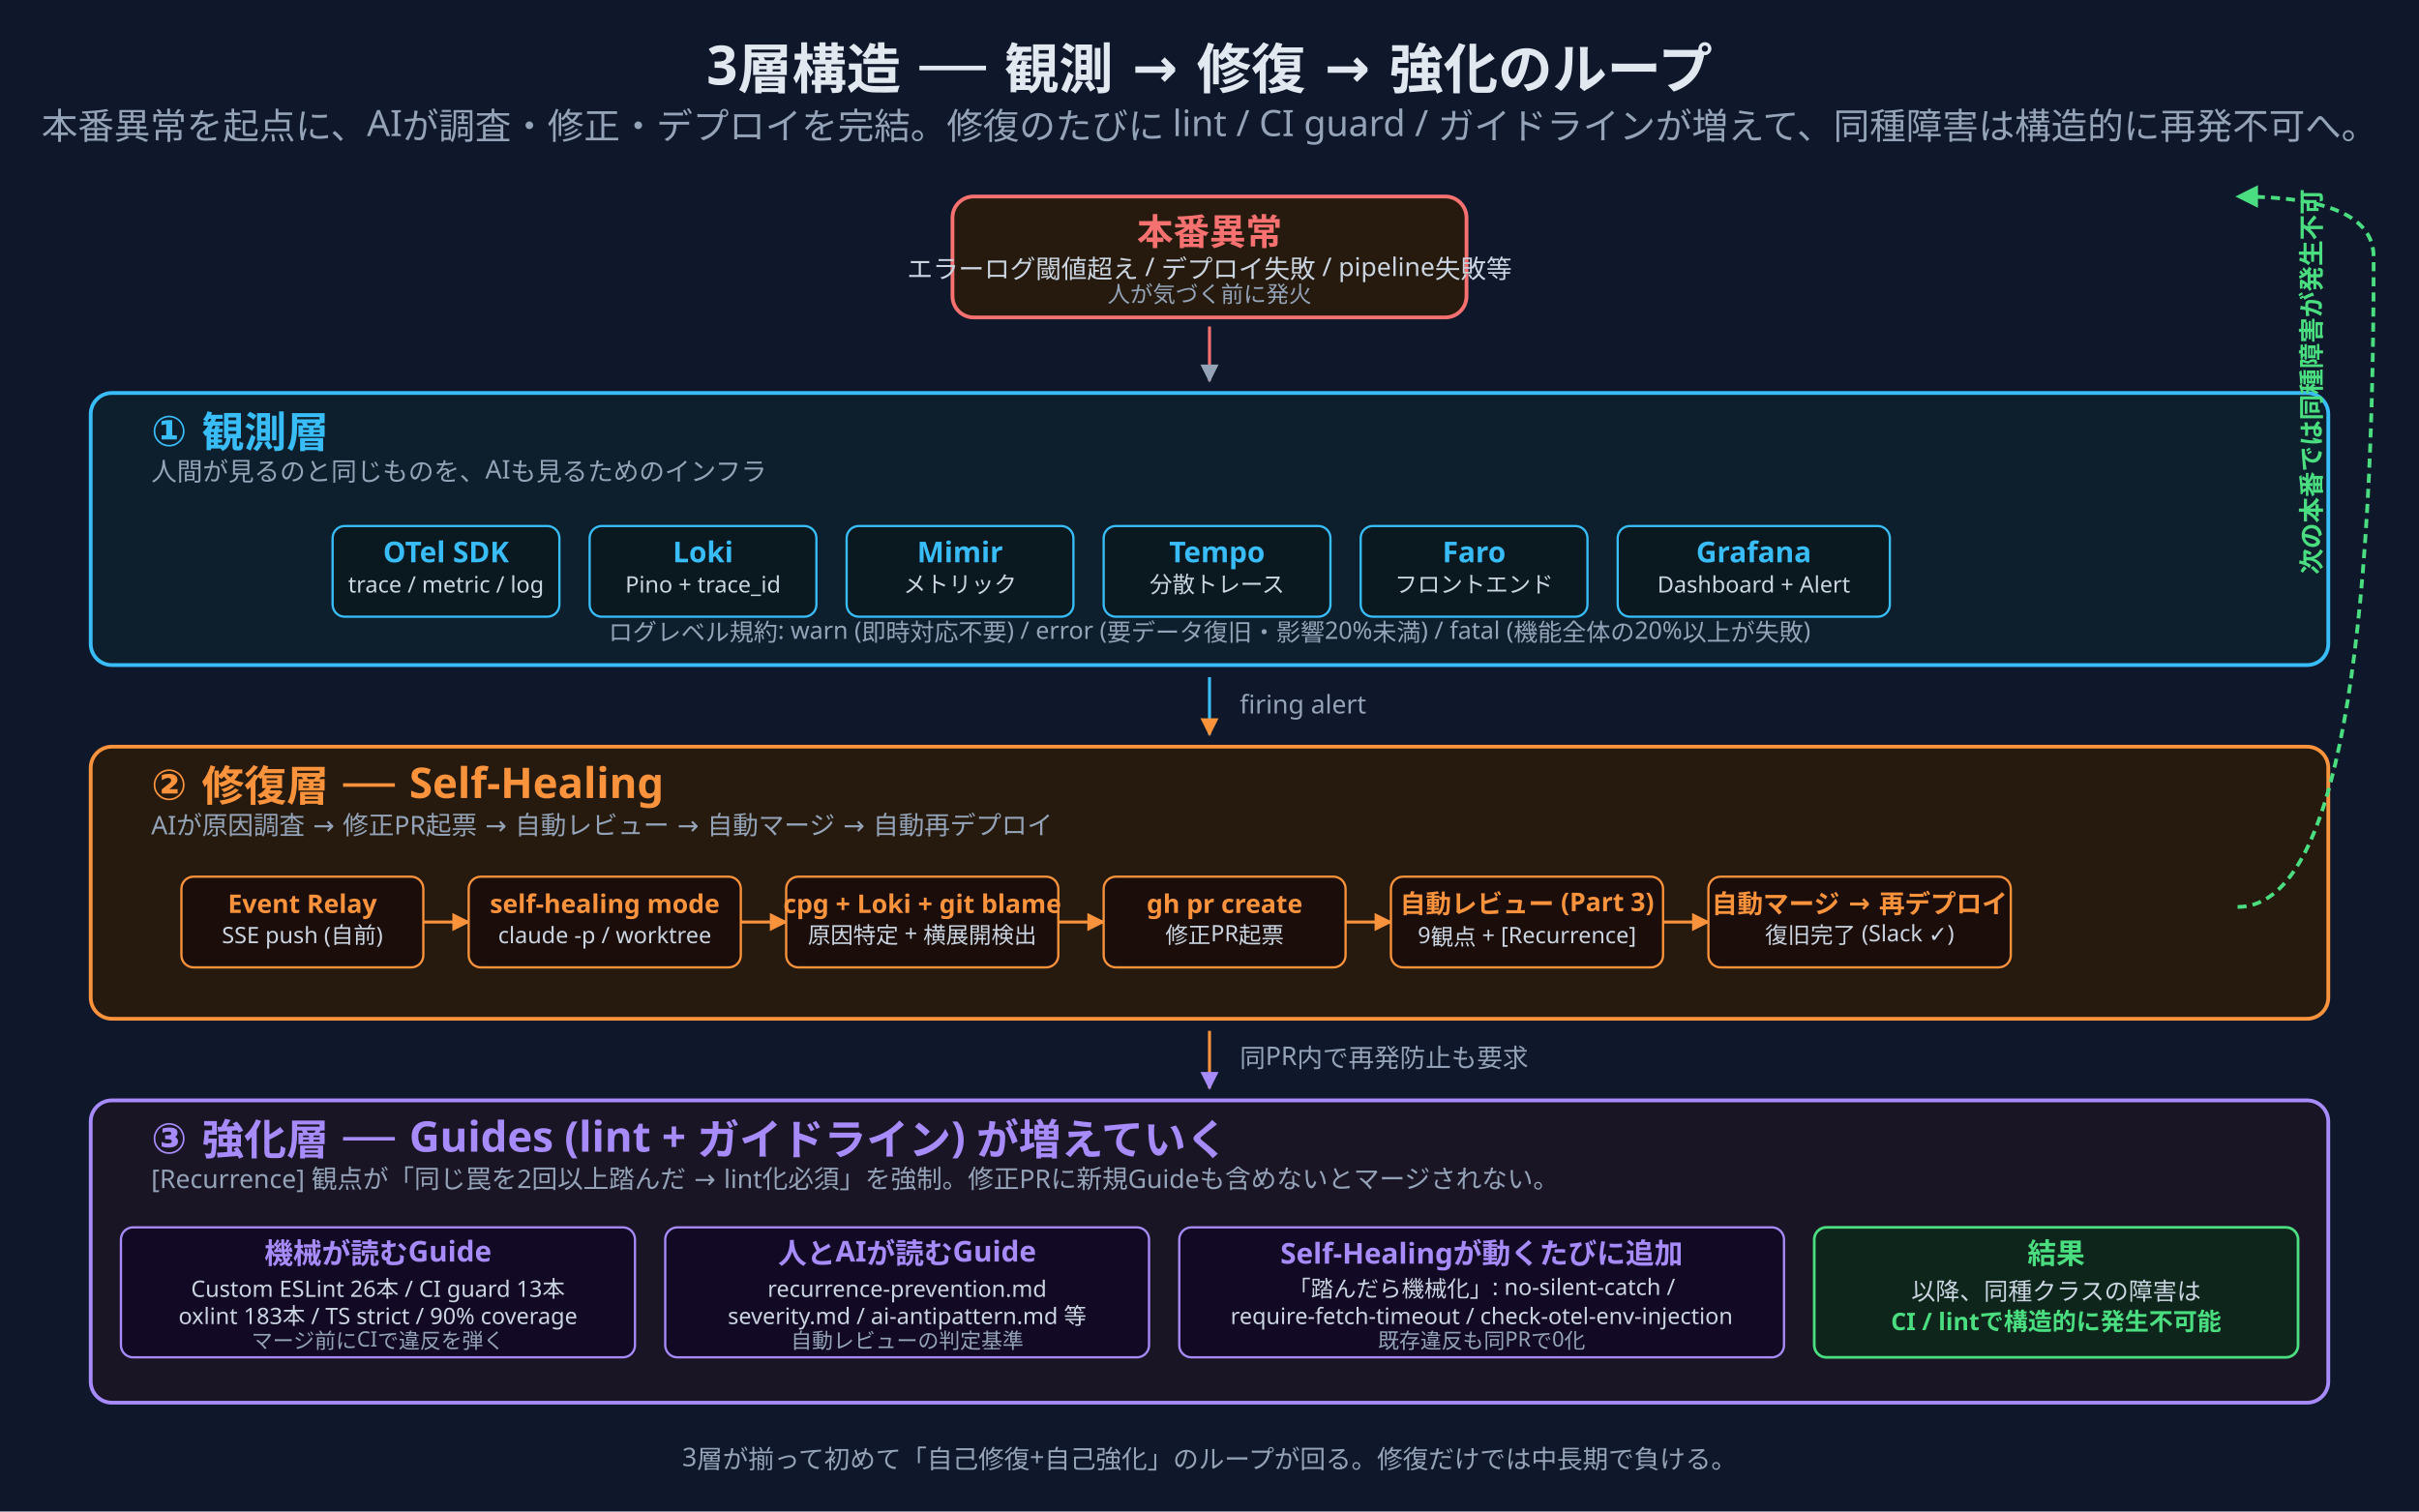
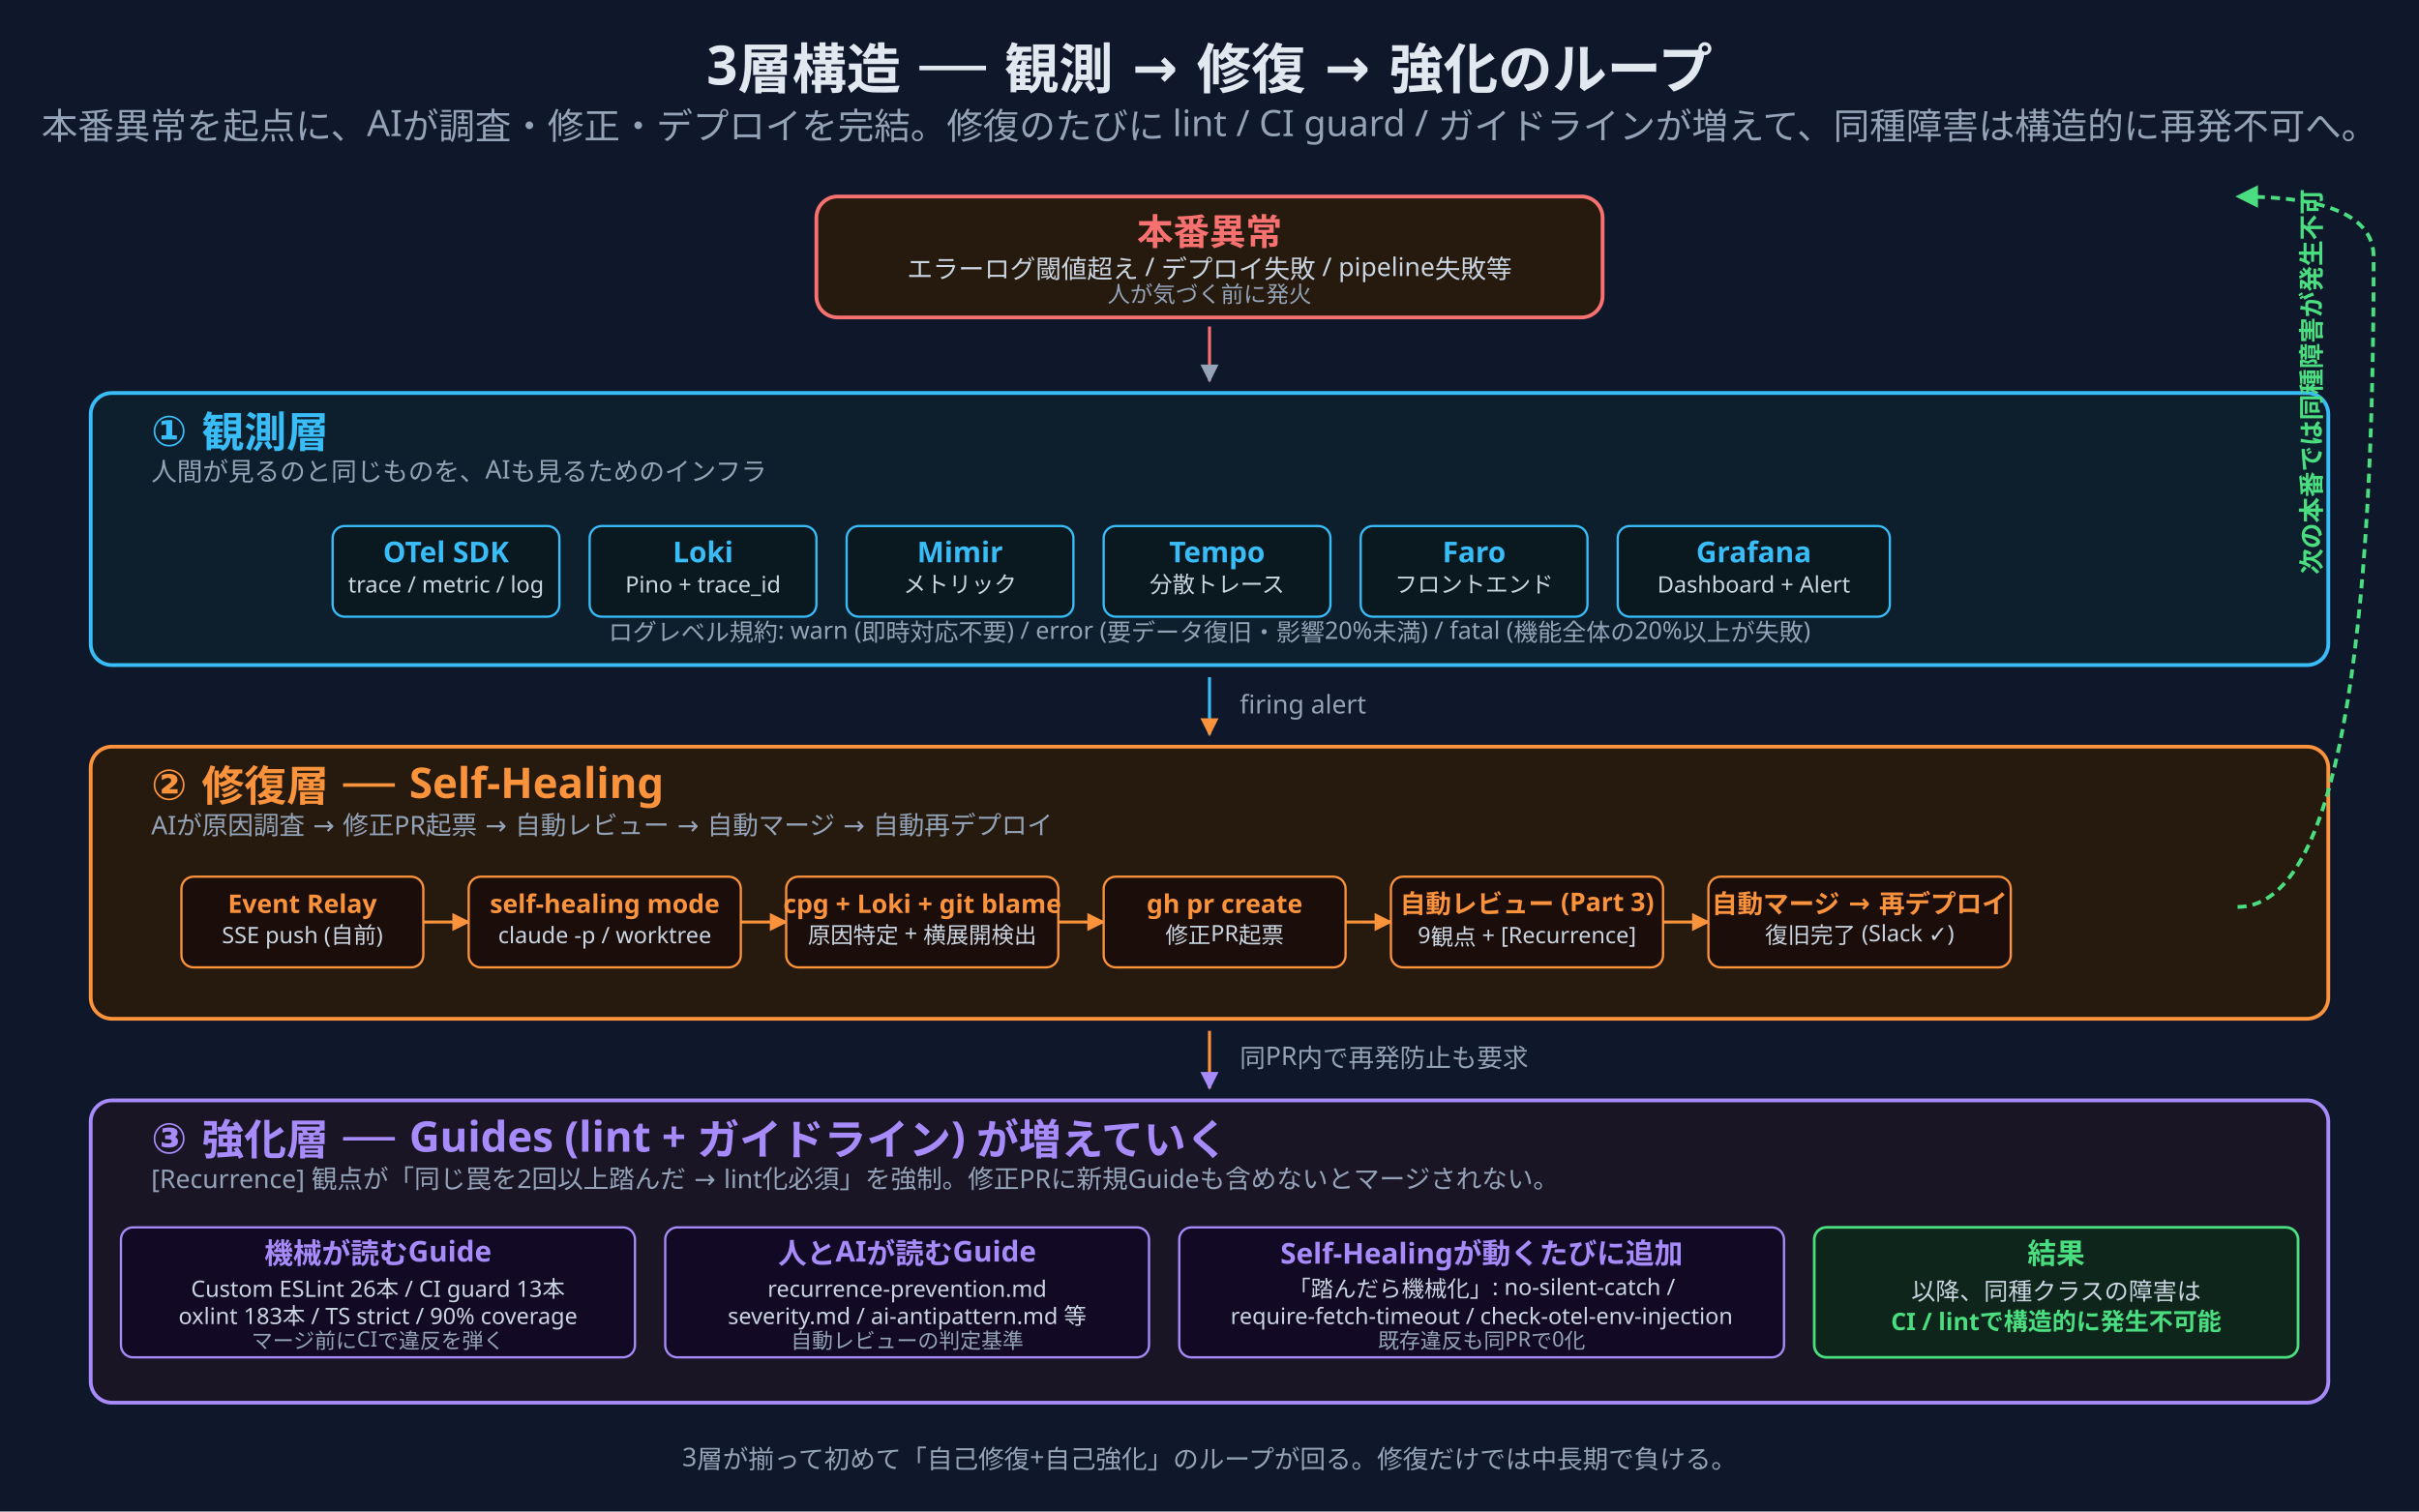
<svg xmlns="http://www.w3.org/2000/svg" width="1600" height="1000" viewBox="0 0 1600 1000">
  <rect width="1600" height="1000" fill="#0f172a" />
  <defs>
    <marker id="a-94a3b8" viewBox="0 0 10 10" refX="9" refY="5" markerWidth="6" markerHeight="6" orient="auto-start-reverse">
      <path d="M 0 0 L 10 5 L 0 10 z" fill="#94a3b8" />
    </marker>
    <marker id="a-4ade80" viewBox="0 0 10 10" refX="9" refY="5" markerWidth="6" markerHeight="6" orient="auto-start-reverse">
      <path d="M 0 0 L 10 5 L 0 10 z" fill="#4ade80" />
    </marker>
    <marker id="a-38bdf8" viewBox="0 0 10 10" refX="9" refY="5" markerWidth="6" markerHeight="6" orient="auto-start-reverse">
      <path d="M 0 0 L 10 5 L 0 10 z" fill="#38bdf8" />
    </marker>
    <marker id="a-fb923c" viewBox="0 0 10 10" refX="9" refY="5" markerWidth="6" markerHeight="6" orient="auto-start-reverse">
      <path d="M 0 0 L 10 5 L 0 10 z" fill="#fb923c" />
    </marker>
    <marker id="a-a78bfa" viewBox="0 0 10 10" refX="9" refY="5" markerWidth="6" markerHeight="6" orient="auto-start-reverse">
      <path d="M 0 0 L 10 5 L 0 10 z" fill="#a78bfa" />
    </marker>
  </defs>
  <text x="800" y="56" font-size="36" fill="#e2e8f0" text-anchor="middle" font-weight="bold" font-family="Noto Sans JP, sans-serif">3層構造 ── 観測 → 修復 → 強化のループ</text>
  <text x="800" y="92" font-size="24" fill="#94a3b8" text-anchor="middle" font-family="Noto Sans JP, sans-serif">本番異常を起点に、AIが調査・修正・デプロイを完結。修復のたびに lint / CI guard / ガイドラインが増えて、同種障害は構造的に再発不可へ。</text>
  <g font-family="Noto Sans JP, sans-serif">
-     <rect x="630" y="130" width="340" height="80" rx="14" fill="#251a0d" stroke="#f87171" stroke-width="2.5" />
+     <rect x="540" y="130" width="520" height="80" rx="14" fill="#251a0d" stroke="#f87171" stroke-width="2.5" />
    <text x="800" y="162" font-size="24" fill="#f87171" text-anchor="middle" font-weight="bold">本番異常</text>
    <text x="800" y="184" font-size="17" fill="#cbd5e1" text-anchor="middle">エラーログ閾値超え / デプロイ失敗 / pipeline失敗等</text>
    <text x="800" y="200" font-size="15" fill="#94a3b8" text-anchor="middle">人が気づく前に発火</text>
  </g>
  <line x1="800" y1="216" x2="800" y2="252" stroke="#f87171" stroke-width="2" marker-end="url(#a-94a3b8)" />
  <g font-family="Noto Sans JP, sans-serif">
    <rect x="60" y="260" width="1480" height="180" rx="14" fill="#0d1f2d" stroke="#38bdf8" stroke-width="2.5" />
    <text x="100" y="295" font-size="28" fill="#38bdf8" font-weight="bold">① 観測層</text>
    <text x="100" y="318" font-size="17" fill="#94a3b8">人間が見るのと同じものを、AIも見るためのインフラ</text>
    <g transform="translate(0, 348)">
      <rect x="220" y="0" width="150" height="60" rx="8" fill="#0a1820" stroke="#38bdf8" stroke-width="1.5" />
      <text x="295" y="24" font-size="19" fill="#38bdf8" text-anchor="middle" font-weight="bold">OTel SDK</text>
      <text x="295" y="44" font-size="15" fill="#cbd5e1" text-anchor="middle">trace / metric / log</text>
      <rect x="390" y="0" width="150" height="60" rx="8" fill="#0a1820" stroke="#38bdf8" stroke-width="1.5" />
      <text x="465" y="24" font-size="19" fill="#38bdf8" text-anchor="middle" font-weight="bold">Loki</text>
      <text x="465" y="44" font-size="15" fill="#cbd5e1" text-anchor="middle">Pino + trace_id</text>
      <rect x="560" y="0" width="150" height="60" rx="8" fill="#0a1820" stroke="#38bdf8" stroke-width="1.5" />
      <text x="635" y="24" font-size="19" fill="#38bdf8" text-anchor="middle" font-weight="bold">Mimir</text>
      <text x="635" y="44" font-size="15" fill="#cbd5e1" text-anchor="middle">メトリック</text>
      <rect x="730" y="0" width="150" height="60" rx="8" fill="#0a1820" stroke="#38bdf8" stroke-width="1.5" />
      <text x="805" y="24" font-size="19" fill="#38bdf8" text-anchor="middle" font-weight="bold">Tempo</text>
      <text x="805" y="44" font-size="15" fill="#cbd5e1" text-anchor="middle">分散トレース</text>
      <rect x="900" y="0" width="150" height="60" rx="8" fill="#0a1820" stroke="#38bdf8" stroke-width="1.5" />
      <text x="975" y="24" font-size="19" fill="#38bdf8" text-anchor="middle" font-weight="bold">Faro</text>
      <text x="975" y="44" font-size="15" fill="#cbd5e1" text-anchor="middle">フロントエンド</text>
      <rect x="1070" y="0" width="180" height="60" rx="8" fill="#0a1820" stroke="#38bdf8" stroke-width="1.5" />
      <text x="1160" y="24" font-size="19" fill="#38bdf8" text-anchor="middle" font-weight="bold">Grafana</text>
      <text x="1160" y="44" font-size="15" fill="#cbd5e1" text-anchor="middle">Dashboard + Alert</text>
    </g>
    <text x="800" y="424" font-size="16" fill="#94a3b8" text-anchor="middle">ログレベル規約: warn (即時対応不要) / error (要データ復旧・影響20%未満) / fatal (機能全体の20%以上が失敗)</text>
  </g>
  <line x1="800" y1="448" x2="800" y2="486" stroke="#38bdf8" stroke-width="2" marker-end="url(#a-fb923c)" />
  <text x="820" y="472" font-size="17" fill="#94a3b8" font-family="Noto Sans JP, sans-serif">firing alert</text>
  <g font-family="Noto Sans JP, sans-serif">
    <rect x="60" y="494" width="1480" height="180" rx="14" fill="#251a0d" stroke="#fb923c" stroke-width="2.5" />
    <text x="100" y="529" font-size="28" fill="#fb923c" font-weight="bold">② 修復層 ── Self-Healing</text>
    <text x="100" y="552" font-size="17" fill="#94a3b8">AIが原因調査 → 修正PR起票 → 自動レビュー → 自動マージ → 自動再デプロイ</text>
    <g transform="translate(0, 580)">
      <rect x="120" y="0" width="160" height="60" rx="8" fill="#1a0d0a" stroke="#fb923c" stroke-width="1.5" />
      <text x="200" y="24" font-size="17" fill="#fb923c" text-anchor="middle" font-weight="bold">Event Relay</text>
      <text x="200" y="44" font-size="15" fill="#cbd5e1" text-anchor="middle">SSE push (自前)</text>
      <line x1="280" y1="30" x2="310" y2="30" stroke="#fb923c" stroke-width="2" marker-end="url(#a-fb923c)" />
      <rect x="310" y="0" width="180" height="60" rx="8" fill="#1a0d0a" stroke="#fb923c" stroke-width="1.5" />
      <text x="400" y="24" font-size="17" fill="#fb923c" text-anchor="middle" font-weight="bold">self-healing mode</text>
      <text x="400" y="44" font-size="15" fill="#cbd5e1" text-anchor="middle">claude -p / worktree</text>
      <line x1="490" y1="30" x2="520" y2="30" stroke="#fb923c" stroke-width="2" marker-end="url(#a-fb923c)" />
      <rect x="520" y="0" width="180" height="60" rx="8" fill="#1a0d0a" stroke="#fb923c" stroke-width="1.5" />
      <text x="610" y="24" font-size="17" fill="#fb923c" text-anchor="middle" font-weight="bold">cpg + Loki + git blame</text>
      <text x="610" y="44" font-size="15" fill="#cbd5e1" text-anchor="middle">原因特定 + 横展開検出</text>
      <line x1="700" y1="30" x2="730" y2="30" stroke="#fb923c" stroke-width="2" marker-end="url(#a-fb923c)" />
      <rect x="730" y="0" width="160" height="60" rx="8" fill="#1a0d0a" stroke="#fb923c" stroke-width="1.5" />
      <text x="810" y="24" font-size="17" fill="#fb923c" text-anchor="middle" font-weight="bold">gh pr create</text>
      <text x="810" y="44" font-size="15" fill="#cbd5e1" text-anchor="middle">修正PR起票</text>
      <line x1="890" y1="30" x2="920" y2="30" stroke="#fb923c" stroke-width="2" marker-end="url(#a-fb923c)" />
      <rect x="920" y="0" width="180" height="60" rx="8" fill="#1a0d0a" stroke="#fb923c" stroke-width="1.5" />
      <text x="1010" y="24" font-size="17" fill="#fb923c" text-anchor="middle" font-weight="bold">自動レビュー (Part 3)</text>
      <text x="1010" y="44" font-size="15" fill="#cbd5e1" text-anchor="middle">9観点 + [Recurrence]</text>
      <line x1="1100" y1="30" x2="1130" y2="30" stroke="#fb923c" stroke-width="2" marker-end="url(#a-fb923c)" />
      <rect x="1130" y="0" width="200" height="60" rx="8" fill="#1a0d0a" stroke="#fb923c" stroke-width="1.5" />
      <text x="1230" y="24" font-size="17" fill="#fb923c" text-anchor="middle" font-weight="bold">自動マージ → 再デプロイ</text>
      <text x="1230" y="44" font-size="15" fill="#cbd5e1" text-anchor="middle">復旧完了 (Slack ✓)</text>
    </g>
  </g>
  <line x1="800" y1="682" x2="800" y2="720" stroke="#fb923c" stroke-width="2" marker-end="url(#a-a78bfa)" />
  <text x="820" y="706" font-size="17" fill="#94a3b8" font-family="Noto Sans JP, sans-serif">同PR内で再発防止も要求</text>
  <g font-family="Noto Sans JP, sans-serif">
    <rect x="60" y="728" width="1480" height="200" rx="14" fill="#1a1525" stroke="#a78bfa" stroke-width="2.5" />
    <text x="100" y="763" font-size="28" fill="#a78bfa" font-weight="bold">③ 強化層 ── Guides (lint + ガイドライン) が増えていく</text>
    <text x="100" y="786" font-size="17" fill="#94a3b8">[Recurrence] 観点が「同じ罠を2回以上踏んだ → lint化必須」を強制。修正PRに新規Guideも含めないとマージされない。</text>
    <g transform="translate(0, 812)">
      <rect x="80" y="0" width="340" height="86" rx="8" fill="#120a25" stroke="#a78bfa" stroke-width="1.5" />
      <text x="250" y="24" font-size="19" fill="#a78bfa" text-anchor="middle" font-weight="bold">機械が読むGuide</text>
      <text x="250" y="46" font-size="15" fill="#cbd5e1" text-anchor="middle">Custom ESLint 26本 / CI guard 13本</text>
      <text x="250" y="64" font-size="15" fill="#cbd5e1" text-anchor="middle">oxlint 183本 / TS strict / 90% coverage</text>
      <text x="250" y="80" font-size="14" fill="#94a3b8" text-anchor="middle">マージ前にCIで違反を弾く</text>
      <rect x="440" y="0" width="320" height="86" rx="8" fill="#120a25" stroke="#a78bfa" stroke-width="1.5" />
      <text x="600" y="24" font-size="19" fill="#a78bfa" text-anchor="middle" font-weight="bold">人とAIが読むGuide</text>
      <text x="600" y="46" font-size="15" fill="#cbd5e1" text-anchor="middle">recurrence-prevention.md</text>
      <text x="600" y="64" font-size="15" fill="#cbd5e1" text-anchor="middle">severity.md / ai-antipattern.md 等</text>
      <text x="600" y="80" font-size="14" fill="#94a3b8" text-anchor="middle">自動レビューの判定基準</text>
      <rect x="780" y="0" width="400" height="86" rx="8" fill="#120a25" stroke="#a78bfa" stroke-width="1.5" />
      <text x="980" y="24" font-size="19" fill="#a78bfa" text-anchor="middle" font-weight="bold">Self-Healingが動くたびに追加</text>
      <text x="980" y="46" font-size="15" fill="#cbd5e1" text-anchor="middle">「踏んだら機械化」: no-silent-catch /</text>
      <text x="980" y="64" font-size="15" fill="#cbd5e1" text-anchor="middle">require-fetch-timeout / check-otel-env-injection</text>
      <text x="980" y="80" font-size="14" fill="#94a3b8" text-anchor="middle">既存違反も同PRで0化</text>
      <rect x="1200" y="0" width="320" height="86" rx="8" fill="#0d251a" stroke="#4ade80" stroke-width="1.8" />
      <text x="1360" y="24" font-size="19" fill="#4ade80" text-anchor="middle" font-weight="bold">結果</text>
      <text x="1360" y="48" font-size="16" fill="#cbd5e1" text-anchor="middle">以降、同種クラスの障害は</text>
      <text x="1360" y="68" font-size="16" fill="#cbd5e1" text-anchor="middle">
        <tspan font-weight="bold" fill="#4ade80">CI / lintで構造的に発生不可能</tspan>
      </text>
    </g>
  </g>
  <path d="M 1480 600 Q 1570 600 1570 170 Q 1570 130 1480 130" fill="none" stroke="#4ade80" stroke-width="2.5" stroke-dasharray="6,4" marker-end="url(#a-4ade80)" />
  <text x="1535" y="380" font-size="17" fill="#4ade80" font-family="Noto Sans JP, sans-serif" font-weight="bold" transform="rotate(-90, 1535, 380)">次の本番では同種障害が発生不可</text>
  <text x="800" y="970" font-size="17" fill="#94a3b8" text-anchor="middle" font-family="Noto Sans JP, sans-serif">3層が揃って初めて「自己修復+自己強化」のループが回る。修復だけでは中長期で負ける。</text>
</svg>
